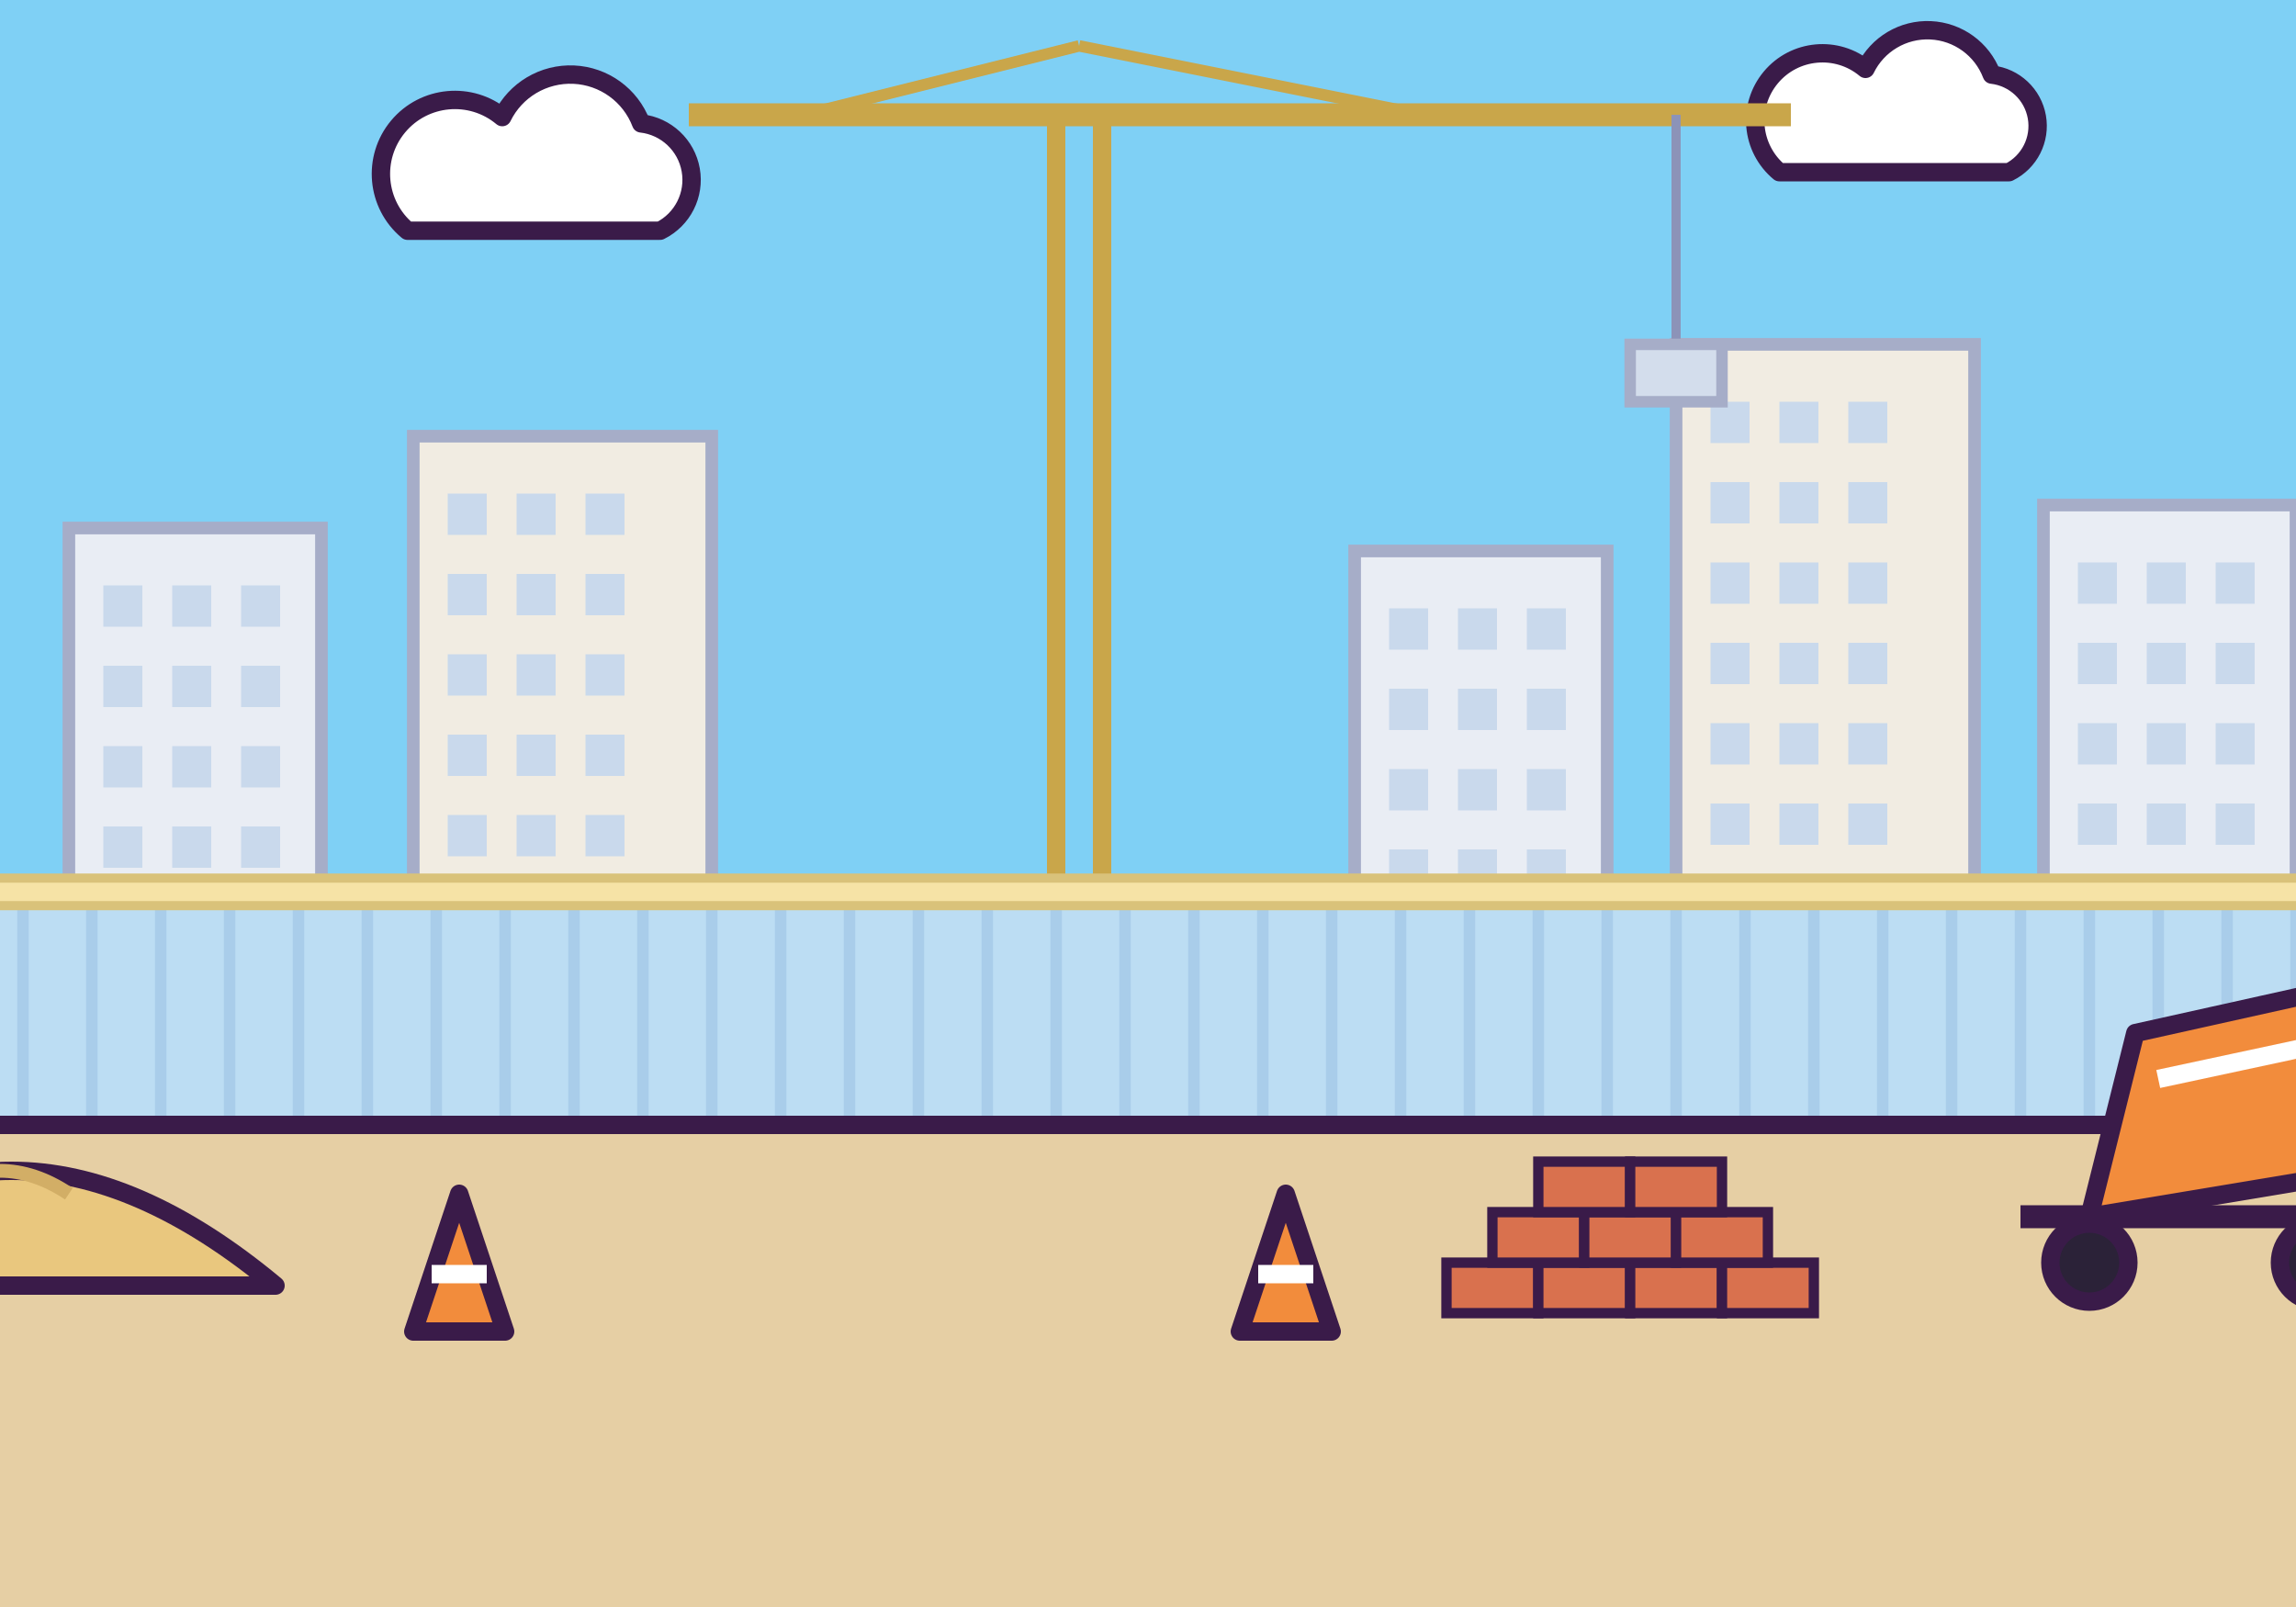
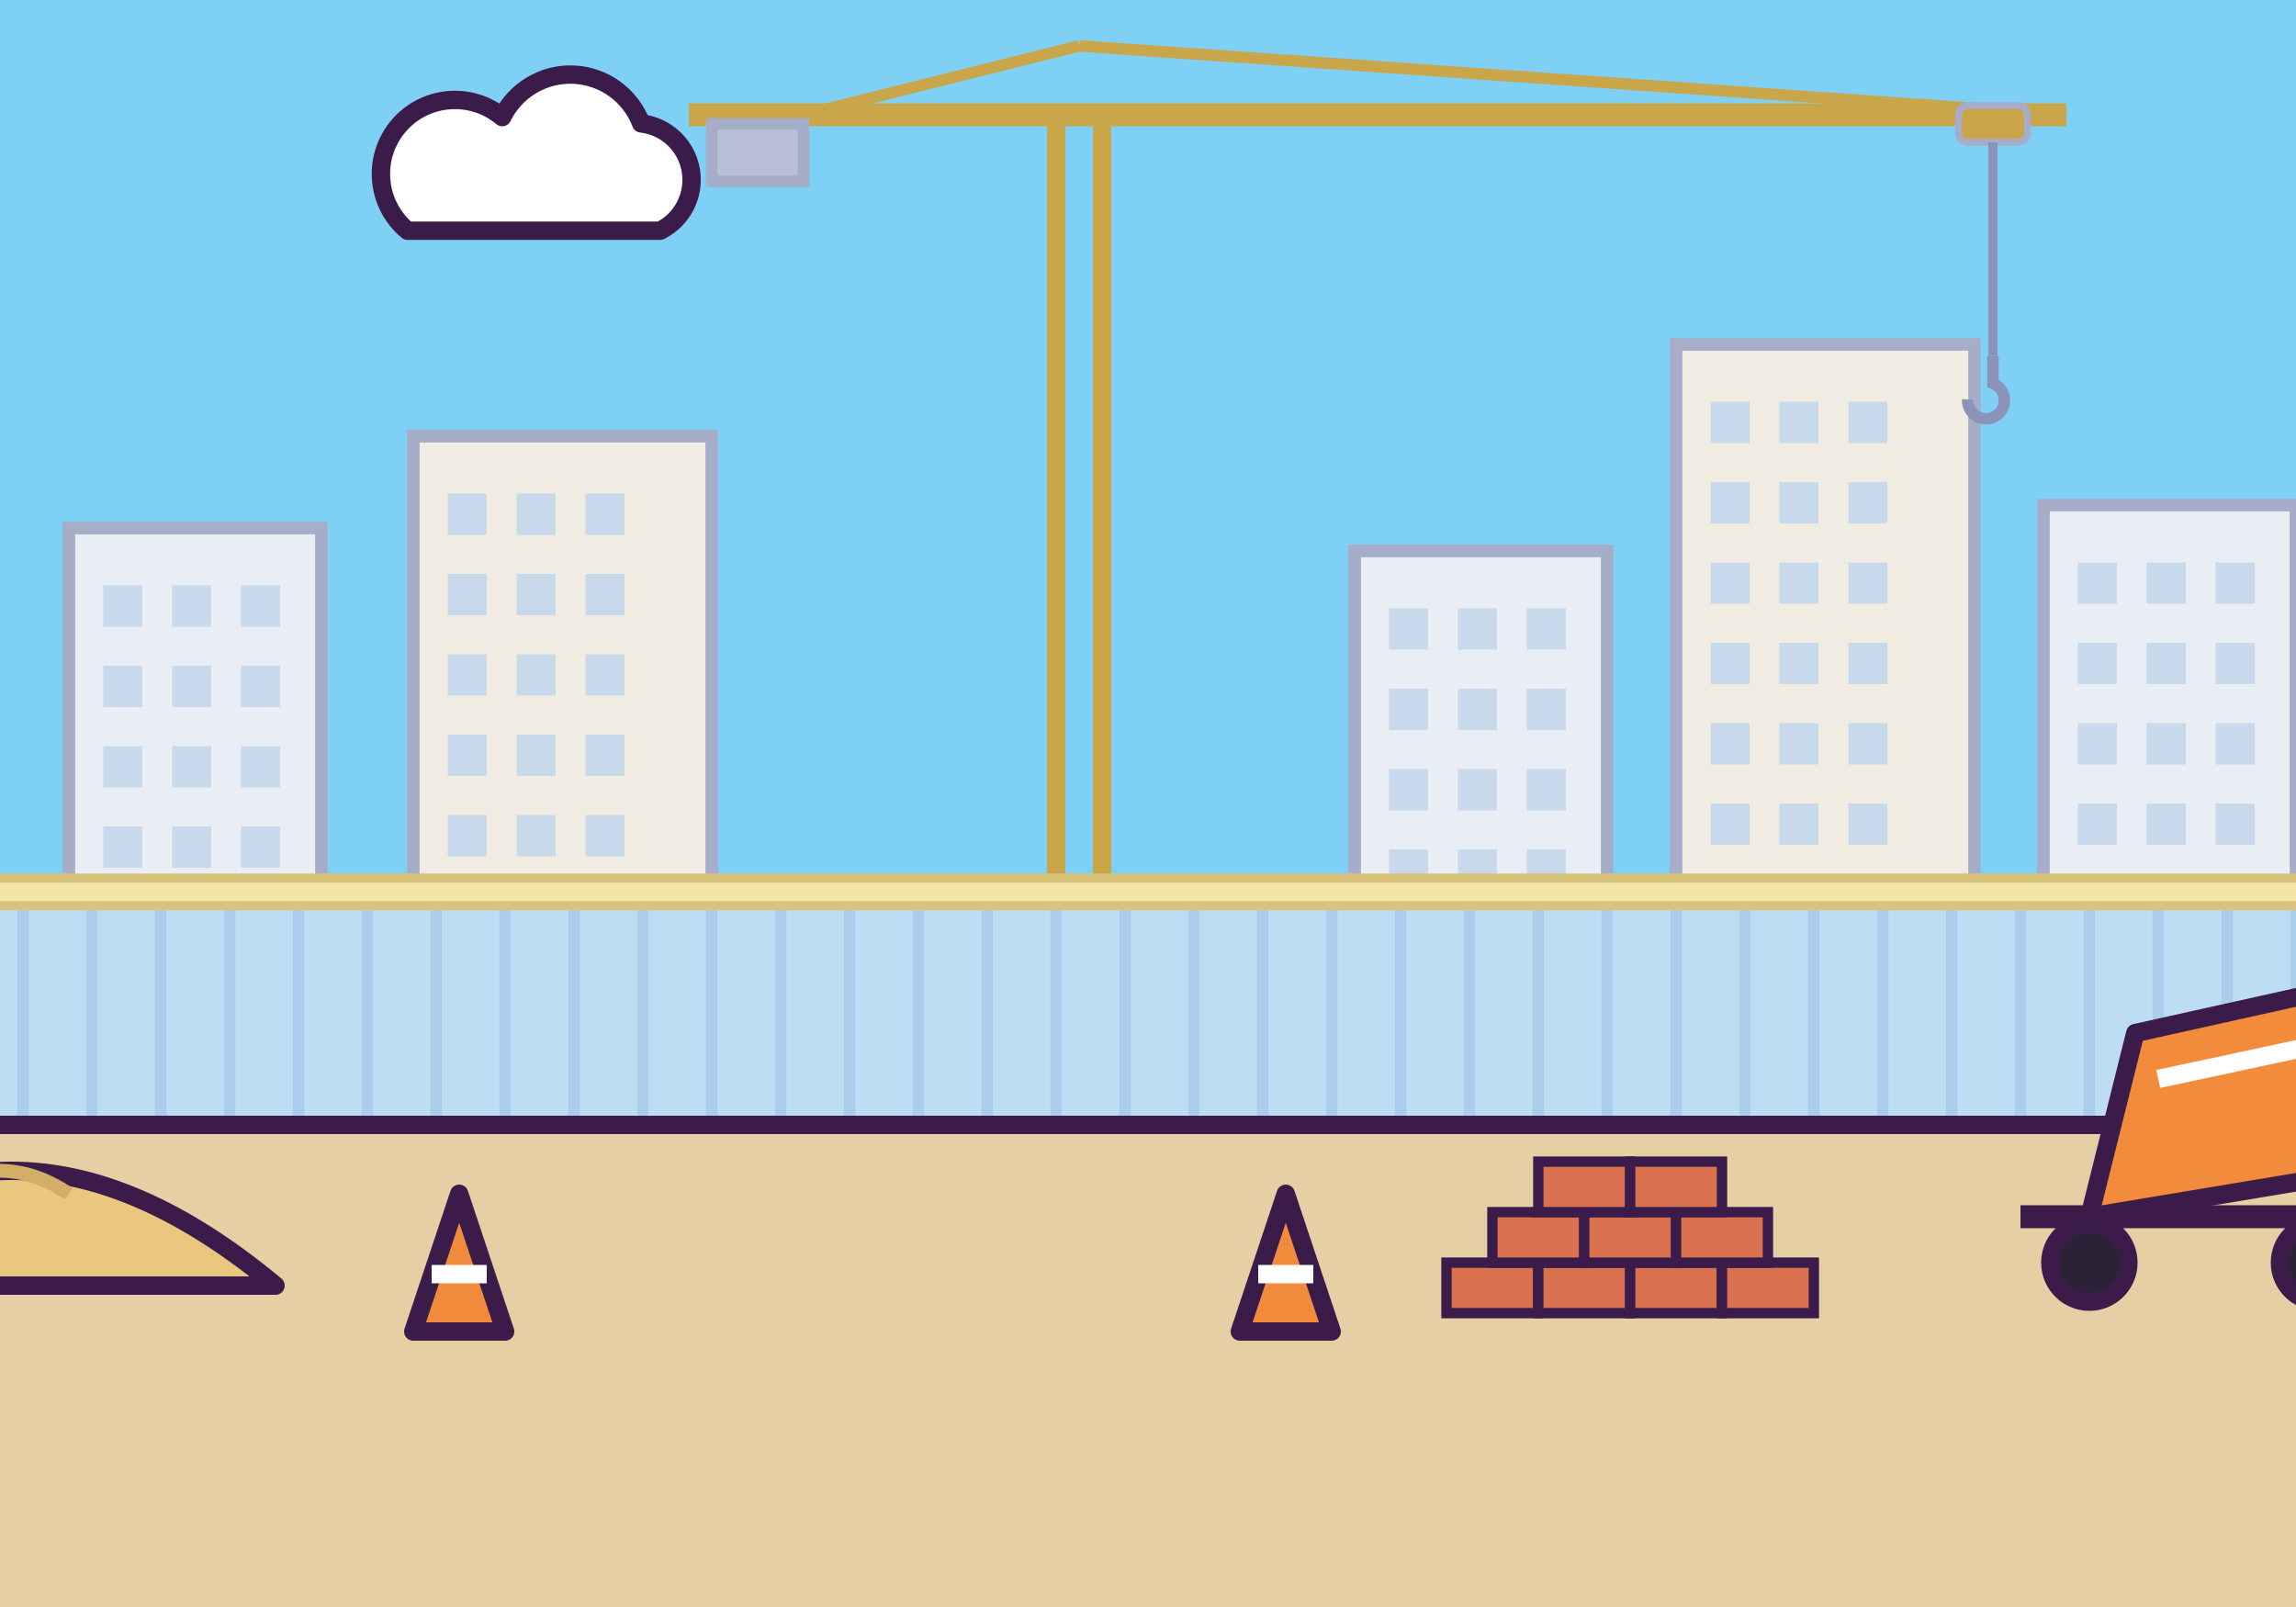
<svg xmlns="http://www.w3.org/2000/svg" viewBox="0 0 200 140" preserveAspectRatio="xMidYMax meet" overflow="visible">
  <rect x="-400" y="-300" width="1000" height="600" fill="#7FD0F5" />
  <g class="tp tp-cloud">
    <path transform="translate(30 8) scale(0.55)" d="M10 22 h40 a9 9 0 0 0 -3 -17 a12 12 0 0 0 -22 -1 a8 8 0 0 0 -15 18z" fill="#fff" stroke="#3A1B49" stroke-width="2.91" stroke-linejoin="round" />
-   </g>
-   <g class="tp tp-cloud">
-     <path transform="translate(150 4) scale(0.5)" d="M10 22 h40 a9 9 0 0 0 -3 -17 a12 12 0 0 0 -22 -1 a8 8 0 0 0 -15 18z" fill="#fff" stroke="#3A1B49" stroke-width="3.20" stroke-linejoin="round" />
  </g>
  <g class="bg-far">
    <rect x="-210" y="32" width="24" height="58" fill="#F1ECE2" stroke="#A6ADC8" stroke-width="1.1" />
    <rect x="-207" y="37" width="3.4" height="3.6" fill="#C9D9EC" />
    <rect x="-201" y="37" width="3.4" height="3.6" fill="#C9D9EC" />
    <rect x="-195" y="37" width="3.4" height="3.6" fill="#C9D9EC" />
    <rect x="-207" y="44" width="3.4" height="3.6" fill="#C9D9EC" />
    <rect x="-201" y="44" width="3.4" height="3.6" fill="#C9D9EC" />
    <rect x="-195" y="44" width="3.4" height="3.6" fill="#C9D9EC" />
    <rect x="-207" y="51" width="3.4" height="3.6" fill="#C9D9EC" />
    <rect x="-201" y="51" width="3.4" height="3.6" fill="#C9D9EC" />
    <rect x="-195" y="51" width="3.4" height="3.6" fill="#C9D9EC" />
    <rect x="-207" y="58" width="3.4" height="3.6" fill="#C9D9EC" />
    <rect x="-201" y="58" width="3.4" height="3.6" fill="#C9D9EC" />
    <rect x="-195" y="58" width="3.4" height="3.6" fill="#C9D9EC" />
    <rect x="-207" y="65" width="3.4" height="3.6" fill="#C9D9EC" />
    <rect x="-201" y="65" width="3.4" height="3.6" fill="#C9D9EC" />
    <rect x="-195" y="65" width="3.4" height="3.6" fill="#C9D9EC" />
    <rect x="-207" y="72" width="3.4" height="3.6" fill="#C9D9EC" />
    <rect x="-201" y="72" width="3.4" height="3.6" fill="#C9D9EC" />
    <rect x="-195" y="72" width="3.4" height="3.6" fill="#C9D9EC" />
    <rect x="-207" y="79" width="3.4" height="3.6" fill="#C9D9EC" />
    <rect x="-201" y="79" width="3.4" height="3.6" fill="#C9D9EC" />
    <rect x="-195" y="79" width="3.4" height="3.6" fill="#C9D9EC" />
    <rect x="-180" y="50" width="20" height="40" fill="#E9EDF4" stroke="#A6ADC8" stroke-width="1.1" />
    <rect x="-177" y="55" width="3.4" height="3.6" fill="#C9D9EC" />
    <rect x="-171" y="55" width="3.4" height="3.6" fill="#C9D9EC" />
    <rect x="-177" y="62" width="3.4" height="3.6" fill="#C9D9EC" />
    <rect x="-171" y="62" width="3.4" height="3.6" fill="#C9D9EC" />
    <rect x="-177" y="69" width="3.4" height="3.6" fill="#C9D9EC" />
    <rect x="-171" y="69" width="3.4" height="3.6" fill="#C9D9EC" />
    <rect x="-177" y="76" width="3.4" height="3.6" fill="#C9D9EC" />
    <rect x="-171" y="76" width="3.4" height="3.6" fill="#C9D9EC" />
    <rect x="-173" y="83" width="6" height="7" fill="#D8CFC2" stroke="#A6ADC8" stroke-width=".8" />
    <rect x="-150" y="24" width="26" height="66" fill="#F1ECE2" stroke="#A6ADC8" stroke-width="1.1" />
    <rect x="-147" y="29" width="3.4" height="3.6" fill="#C9D9EC" />
    <rect x="-141" y="29" width="3.4" height="3.6" fill="#C9D9EC" />
    <rect x="-135" y="29" width="3.4" height="3.6" fill="#C9D9EC" />
    <rect x="-147" y="36" width="3.4" height="3.6" fill="#C9D9EC" />
    <rect x="-141" y="36" width="3.4" height="3.6" fill="#C9D9EC" />
    <rect x="-135" y="36" width="3.4" height="3.6" fill="#C9D9EC" />
    <rect x="-147" y="43" width="3.4" height="3.6" fill="#C9D9EC" />
    <rect x="-141" y="43" width="3.4" height="3.6" fill="#C9D9EC" />
    <rect x="-135" y="43" width="3.4" height="3.6" fill="#C9D9EC" />
    <rect x="-147" y="50" width="3.4" height="3.6" fill="#C9D9EC" />
    <rect x="-141" y="50" width="3.4" height="3.6" fill="#C9D9EC" />
    <rect x="-135" y="50" width="3.4" height="3.6" fill="#C9D9EC" />
    <rect x="-147" y="57" width="3.4" height="3.6" fill="#C9D9EC" />
    <rect x="-141" y="57" width="3.4" height="3.6" fill="#C9D9EC" />
    <rect x="-135" y="57" width="3.4" height="3.6" fill="#C9D9EC" />
    <rect x="-147" y="64" width="3.4" height="3.6" fill="#C9D9EC" />
    <rect x="-141" y="64" width="3.4" height="3.6" fill="#C9D9EC" />
    <rect x="-135" y="64" width="3.4" height="3.6" fill="#C9D9EC" />
    <rect x="-147" y="71" width="3.4" height="3.6" fill="#C9D9EC" />
    <rect x="-141" y="71" width="3.4" height="3.6" fill="#C9D9EC" />
    <rect x="-135" y="71" width="3.4" height="3.6" fill="#C9D9EC" />
    <rect x="-147" y="78" width="3.4" height="3.6" fill="#C9D9EC" />
    <rect x="-141" y="78" width="3.4" height="3.6" fill="#C9D9EC" />
    <rect x="-135" y="78" width="3.4" height="3.6" fill="#C9D9EC" />
    <rect x="-118" y="44" width="22" height="46" fill="#E9EDF4" stroke="#A6ADC8" stroke-width="1.1" />
    <rect x="-115" y="49" width="3.4" height="3.6" fill="#C9D9EC" />
    <rect x="-109" y="49" width="3.4" height="3.6" fill="#C9D9EC" />
    <rect x="-103" y="49" width="3.4" height="3.6" fill="#C9D9EC" />
    <rect x="-115" y="56" width="3.4" height="3.6" fill="#C9D9EC" />
    <rect x="-109" y="56" width="3.4" height="3.6" fill="#C9D9EC" />
    <rect x="-103" y="56" width="3.4" height="3.6" fill="#C9D9EC" />
    <rect x="-115" y="63" width="3.4" height="3.6" fill="#C9D9EC" />
    <rect x="-109" y="63" width="3.4" height="3.6" fill="#C9D9EC" />
    <rect x="-103" y="63" width="3.4" height="3.6" fill="#C9D9EC" />
    <rect x="-115" y="70" width="3.4" height="3.6" fill="#C9D9EC" />
    <rect x="-109" y="70" width="3.4" height="3.6" fill="#C9D9EC" />
    <rect x="-103" y="70" width="3.4" height="3.6" fill="#C9D9EC" />
    <rect x="-115" y="77" width="3.4" height="3.6" fill="#C9D9EC" />
    <rect x="-109" y="77" width="3.4" height="3.6" fill="#C9D9EC" />
    <rect x="-103" y="77" width="3.4" height="3.6" fill="#C9D9EC" />
    <rect x="-86" y="36" width="26" height="54" fill="#F1ECE2" stroke="#A6ADC8" stroke-width="1.1" />
    <rect x="-83" y="41" width="3.4" height="3.6" fill="#C9D9EC" />
    <rect x="-77" y="41" width="3.4" height="3.6" fill="#C9D9EC" />
    <rect x="-71" y="41" width="3.4" height="3.6" fill="#C9D9EC" />
    <rect x="-83" y="48" width="3.4" height="3.6" fill="#C9D9EC" />
    <rect x="-77" y="48" width="3.4" height="3.6" fill="#C9D9EC" />
    <rect x="-71" y="48" width="3.4" height="3.6" fill="#C9D9EC" />
    <rect x="-83" y="55" width="3.4" height="3.6" fill="#C9D9EC" />
    <rect x="-77" y="55" width="3.4" height="3.6" fill="#C9D9EC" />
    <rect x="-71" y="55" width="3.4" height="3.6" fill="#C9D9EC" />
    <rect x="-83" y="62" width="3.4" height="3.6" fill="#C9D9EC" />
    <rect x="-77" y="62" width="3.4" height="3.6" fill="#C9D9EC" />
    <rect x="-71" y="62" width="3.4" height="3.6" fill="#C9D9EC" />
    <rect x="-83" y="69" width="3.4" height="3.6" fill="#C9D9EC" />
    <rect x="-77" y="69" width="3.4" height="3.6" fill="#C9D9EC" />
    <rect x="-71" y="69" width="3.4" height="3.6" fill="#C9D9EC" />
    <rect x="-83" y="76" width="3.4" height="3.6" fill="#C9D9EC" />
    <rect x="-77" y="76" width="3.4" height="3.6" fill="#C9D9EC" />
    <rect x="-71" y="76" width="3.4" height="3.6" fill="#C9D9EC" />
    <rect x="-52" y="52" width="20" height="38" fill="#E9EDF4" stroke="#A6ADC8" stroke-width="1.1" />
    <rect x="-49" y="57" width="3.4" height="3.6" fill="#C9D9EC" />
    <rect x="-43" y="57" width="3.4" height="3.6" fill="#C9D9EC" />
    <rect x="-49" y="64" width="3.4" height="3.6" fill="#C9D9EC" />
    <rect x="-43" y="64" width="3.4" height="3.6" fill="#C9D9EC" />
    <rect x="-49" y="71" width="3.4" height="3.6" fill="#C9D9EC" />
    <rect x="-43" y="71" width="3.4" height="3.6" fill="#C9D9EC" />
    <rect x="-49" y="78" width="3.4" height="3.6" fill="#C9D9EC" />
    <rect x="-43" y="78" width="3.4" height="3.6" fill="#C9D9EC" />
    <rect x="-45" y="83" width="6" height="7" fill="#D8CFC2" stroke="#A6ADC8" stroke-width=".8" />
    <rect x="-26" y="28" width="24" height="62" fill="#F1ECE2" stroke="#A6ADC8" stroke-width="1.1" />
    <rect x="-23" y="33" width="3.4" height="3.6" fill="#C9D9EC" />
    <rect x="-17" y="33" width="3.4" height="3.6" fill="#C9D9EC" />
    <rect x="-11" y="33" width="3.4" height="3.6" fill="#C9D9EC" />
    <rect x="-23" y="40" width="3.4" height="3.6" fill="#C9D9EC" />
    <rect x="-17" y="40" width="3.4" height="3.6" fill="#C9D9EC" />
    <rect x="-11" y="40" width="3.4" height="3.6" fill="#C9D9EC" />
    <rect x="-23" y="47" width="3.4" height="3.6" fill="#C9D9EC" />
    <rect x="-17" y="47" width="3.4" height="3.6" fill="#C9D9EC" />
    <rect x="-11" y="47" width="3.4" height="3.6" fill="#C9D9EC" />
    <rect x="-23" y="54" width="3.4" height="3.6" fill="#C9D9EC" />
    <rect x="-17" y="54" width="3.4" height="3.6" fill="#C9D9EC" />
    <rect x="-11" y="54" width="3.4" height="3.6" fill="#C9D9EC" />
    <rect x="-23" y="61" width="3.4" height="3.6" fill="#C9D9EC" />
    <rect x="-17" y="61" width="3.4" height="3.6" fill="#C9D9EC" />
    <rect x="-11" y="61" width="3.4" height="3.6" fill="#C9D9EC" />
    <rect x="-23" y="68" width="3.4" height="3.6" fill="#C9D9EC" />
    <rect x="-17" y="68" width="3.4" height="3.6" fill="#C9D9EC" />
    <rect x="-11" y="68" width="3.4" height="3.6" fill="#C9D9EC" />
    <rect x="-23" y="75" width="3.4" height="3.6" fill="#C9D9EC" />
    <rect x="-17" y="75" width="3.4" height="3.6" fill="#C9D9EC" />
    <rect x="-11" y="75" width="3.4" height="3.6" fill="#C9D9EC" />
    <rect x="6" y="46" width="22" height="44" fill="#E9EDF4" stroke="#A6ADC8" stroke-width="1.1" />
    <rect x="9" y="51" width="3.4" height="3.6" fill="#C9D9EC" />
    <rect x="15" y="51" width="3.4" height="3.6" fill="#C9D9EC" />
    <rect x="21" y="51" width="3.4" height="3.6" fill="#C9D9EC" />
    <rect x="9" y="58" width="3.4" height="3.6" fill="#C9D9EC" />
    <rect x="15" y="58" width="3.4" height="3.6" fill="#C9D9EC" />
    <rect x="21" y="58" width="3.4" height="3.6" fill="#C9D9EC" />
    <rect x="9" y="65" width="3.4" height="3.6" fill="#C9D9EC" />
    <rect x="15" y="65" width="3.4" height="3.6" fill="#C9D9EC" />
    <rect x="21" y="65" width="3.4" height="3.6" fill="#C9D9EC" />
    <rect x="9" y="72" width="3.4" height="3.6" fill="#C9D9EC" />
    <rect x="15" y="72" width="3.4" height="3.6" fill="#C9D9EC" />
    <rect x="21" y="72" width="3.4" height="3.6" fill="#C9D9EC" />
    <rect x="9" y="79" width="3.4" height="3.6" fill="#C9D9EC" />
    <rect x="15" y="79" width="3.4" height="3.6" fill="#C9D9EC" />
    <rect x="21" y="79" width="3.4" height="3.6" fill="#C9D9EC" />
    <rect x="14" y="83" width="6" height="7" fill="#D8CFC2" stroke="#A6ADC8" stroke-width=".8" />
    <rect x="36" y="38" width="26" height="52" fill="#F1ECE2" stroke="#A6ADC8" stroke-width="1.1" />
    <rect x="39" y="43" width="3.4" height="3.6" fill="#C9D9EC" />
    <rect x="45" y="43" width="3.4" height="3.6" fill="#C9D9EC" />
    <rect x="51" y="43" width="3.4" height="3.6" fill="#C9D9EC" />
    <rect x="39" y="50" width="3.4" height="3.6" fill="#C9D9EC" />
    <rect x="45" y="50" width="3.4" height="3.6" fill="#C9D9EC" />
    <rect x="51" y="50" width="3.4" height="3.6" fill="#C9D9EC" />
    <rect x="39" y="57" width="3.4" height="3.6" fill="#C9D9EC" />
    <rect x="45" y="57" width="3.4" height="3.6" fill="#C9D9EC" />
    <rect x="51" y="57" width="3.4" height="3.6" fill="#C9D9EC" />
    <rect x="39" y="64" width="3.4" height="3.6" fill="#C9D9EC" />
    <rect x="45" y="64" width="3.4" height="3.6" fill="#C9D9EC" />
    <rect x="51" y="64" width="3.4" height="3.6" fill="#C9D9EC" />
    <rect x="39" y="71" width="3.4" height="3.6" fill="#C9D9EC" />
    <rect x="45" y="71" width="3.4" height="3.6" fill="#C9D9EC" />
    <rect x="51" y="71" width="3.4" height="3.6" fill="#C9D9EC" />
    <rect x="39" y="78" width="3.4" height="3.6" fill="#C9D9EC" />
    <rect x="45" y="78" width="3.4" height="3.6" fill="#C9D9EC" />
    <rect x="51" y="78" width="3.4" height="3.6" fill="#C9D9EC" />
    <rect x="118" y="48" width="22" height="42" fill="#E9EDF4" stroke="#A6ADC8" stroke-width="1.1" />
    <rect x="121" y="53" width="3.4" height="3.6" fill="#C9D9EC" />
    <rect x="127" y="53" width="3.4" height="3.6" fill="#C9D9EC" />
    <rect x="133" y="53" width="3.4" height="3.6" fill="#C9D9EC" />
    <rect x="121" y="60" width="3.4" height="3.6" fill="#C9D9EC" />
    <rect x="127" y="60" width="3.4" height="3.6" fill="#C9D9EC" />
    <rect x="133" y="60" width="3.4" height="3.6" fill="#C9D9EC" />
    <rect x="121" y="67" width="3.4" height="3.6" fill="#C9D9EC" />
    <rect x="127" y="67" width="3.4" height="3.6" fill="#C9D9EC" />
    <rect x="133" y="67" width="3.4" height="3.6" fill="#C9D9EC" />
    <rect x="121" y="74" width="3.4" height="3.6" fill="#C9D9EC" />
    <rect x="127" y="74" width="3.4" height="3.6" fill="#C9D9EC" />
    <rect x="133" y="74" width="3.4" height="3.6" fill="#C9D9EC" />
    <rect x="121" y="81" width="3.4" height="3.6" fill="#C9D9EC" />
    <rect x="127" y="81" width="3.4" height="3.6" fill="#C9D9EC" />
    <rect x="133" y="81" width="3.4" height="3.6" fill="#C9D9EC" />
    <rect x="126" y="83" width="6" height="7" fill="#D8CFC2" stroke="#A6ADC8" stroke-width=".8" />
    <rect x="146" y="30" width="26" height="60" fill="#F1ECE2" stroke="#A6ADC8" stroke-width="1.1" />
    <rect x="149" y="35" width="3.4" height="3.6" fill="#C9D9EC" />
    <rect x="155" y="35" width="3.4" height="3.6" fill="#C9D9EC" />
    <rect x="161" y="35" width="3.4" height="3.6" fill="#C9D9EC" />
    <rect x="149" y="42" width="3.4" height="3.6" fill="#C9D9EC" />
    <rect x="155" y="42" width="3.4" height="3.6" fill="#C9D9EC" />
    <rect x="161" y="42" width="3.4" height="3.6" fill="#C9D9EC" />
    <rect x="149" y="49" width="3.4" height="3.6" fill="#C9D9EC" />
    <rect x="155" y="49" width="3.4" height="3.6" fill="#C9D9EC" />
    <rect x="161" y="49" width="3.4" height="3.6" fill="#C9D9EC" />
    <rect x="149" y="56" width="3.4" height="3.6" fill="#C9D9EC" />
    <rect x="155" y="56" width="3.4" height="3.6" fill="#C9D9EC" />
    <rect x="161" y="56" width="3.4" height="3.6" fill="#C9D9EC" />
    <rect x="149" y="63" width="3.4" height="3.6" fill="#C9D9EC" />
    <rect x="155" y="63" width="3.4" height="3.6" fill="#C9D9EC" />
    <rect x="161" y="63" width="3.4" height="3.6" fill="#C9D9EC" />
    <rect x="149" y="70" width="3.4" height="3.6" fill="#C9D9EC" />
    <rect x="155" y="70" width="3.4" height="3.6" fill="#C9D9EC" />
    <rect x="161" y="70" width="3.4" height="3.6" fill="#C9D9EC" />
    <rect x="149" y="77" width="3.4" height="3.6" fill="#C9D9EC" />
    <rect x="155" y="77" width="3.4" height="3.6" fill="#C9D9EC" />
    <rect x="161" y="77" width="3.4" height="3.6" fill="#C9D9EC" />
    <rect x="178" y="44" width="22" height="46" fill="#E9EDF4" stroke="#A6ADC8" stroke-width="1.1" />
    <rect x="181" y="49" width="3.4" height="3.6" fill="#C9D9EC" />
    <rect x="187" y="49" width="3.4" height="3.6" fill="#C9D9EC" />
    <rect x="193" y="49" width="3.4" height="3.6" fill="#C9D9EC" />
    <rect x="181" y="56" width="3.4" height="3.6" fill="#C9D9EC" />
    <rect x="187" y="56" width="3.4" height="3.6" fill="#C9D9EC" />
    <rect x="193" y="56" width="3.4" height="3.6" fill="#C9D9EC" />
    <rect x="181" y="63" width="3.4" height="3.6" fill="#C9D9EC" />
    <rect x="187" y="63" width="3.4" height="3.6" fill="#C9D9EC" />
    <rect x="193" y="63" width="3.4" height="3.6" fill="#C9D9EC" />
    <rect x="181" y="70" width="3.4" height="3.6" fill="#C9D9EC" />
    <rect x="187" y="70" width="3.4" height="3.6" fill="#C9D9EC" />
    <rect x="193" y="70" width="3.4" height="3.6" fill="#C9D9EC" />
    <rect x="181" y="77" width="3.4" height="3.6" fill="#C9D9EC" />
    <rect x="187" y="77" width="3.4" height="3.6" fill="#C9D9EC" />
    <rect x="193" y="77" width="3.4" height="3.6" fill="#C9D9EC" />
    <rect x="206" y="34" width="26" height="56" fill="#F1ECE2" stroke="#A6ADC8" stroke-width="1.1" />
    <rect x="209" y="39" width="3.4" height="3.6" fill="#C9D9EC" />
    <rect x="215" y="39" width="3.4" height="3.6" fill="#C9D9EC" />
    <rect x="221" y="39" width="3.4" height="3.6" fill="#C9D9EC" />
    <rect x="209" y="46" width="3.4" height="3.6" fill="#C9D9EC" />
    <rect x="215" y="46" width="3.4" height="3.6" fill="#C9D9EC" />
    <rect x="221" y="46" width="3.4" height="3.6" fill="#C9D9EC" />
    <rect x="209" y="53" width="3.4" height="3.6" fill="#C9D9EC" />
    <rect x="215" y="53" width="3.4" height="3.6" fill="#C9D9EC" />
    <rect x="221" y="53" width="3.4" height="3.6" fill="#C9D9EC" />
    <rect x="209" y="60" width="3.4" height="3.6" fill="#C9D9EC" />
    <rect x="215" y="60" width="3.4" height="3.6" fill="#C9D9EC" />
    <rect x="221" y="60" width="3.4" height="3.6" fill="#C9D9EC" />
    <rect x="209" y="67" width="3.4" height="3.6" fill="#C9D9EC" />
    <rect x="215" y="67" width="3.4" height="3.6" fill="#C9D9EC" />
    <rect x="221" y="67" width="3.4" height="3.6" fill="#C9D9EC" />
    <rect x="209" y="74" width="3.4" height="3.6" fill="#C9D9EC" />
    <rect x="215" y="74" width="3.4" height="3.6" fill="#C9D9EC" />
    <rect x="221" y="74" width="3.4" height="3.6" fill="#C9D9EC" />
    <rect x="209" y="81" width="3.4" height="3.6" fill="#C9D9EC" />
    <rect x="215" y="81" width="3.4" height="3.6" fill="#C9D9EC" />
    <rect x="221" y="81" width="3.4" height="3.6" fill="#C9D9EC" />
    <rect x="238" y="50" width="22" height="40" fill="#E9EDF4" stroke="#A6ADC8" stroke-width="1.1" />
    <rect x="241" y="55" width="3.4" height="3.6" fill="#C9D9EC" />
    <rect x="247" y="55" width="3.4" height="3.6" fill="#C9D9EC" />
    <rect x="253" y="55" width="3.4" height="3.6" fill="#C9D9EC" />
    <rect x="241" y="62" width="3.4" height="3.6" fill="#C9D9EC" />
    <rect x="247" y="62" width="3.4" height="3.6" fill="#C9D9EC" />
    <rect x="253" y="62" width="3.4" height="3.6" fill="#C9D9EC" />
    <rect x="241" y="69" width="3.4" height="3.6" fill="#C9D9EC" />
    <rect x="247" y="69" width="3.4" height="3.6" fill="#C9D9EC" />
    <rect x="253" y="69" width="3.4" height="3.6" fill="#C9D9EC" />
    <rect x="241" y="76" width="3.4" height="3.6" fill="#C9D9EC" />
    <rect x="247" y="76" width="3.4" height="3.6" fill="#C9D9EC" />
    <rect x="253" y="76" width="3.4" height="3.6" fill="#C9D9EC" />
    <rect x="246" y="83" width="6" height="7" fill="#D8CFC2" stroke="#A6ADC8" stroke-width=".8" />
    <rect x="266" y="28" width="26" height="62" fill="#F1ECE2" stroke="#A6ADC8" stroke-width="1.1" />
    <rect x="269" y="33" width="3.4" height="3.6" fill="#C9D9EC" />
    <rect x="275" y="33" width="3.4" height="3.6" fill="#C9D9EC" />
    <rect x="281" y="33" width="3.4" height="3.6" fill="#C9D9EC" />
    <rect x="269" y="40" width="3.4" height="3.6" fill="#C9D9EC" />
    <rect x="275" y="40" width="3.4" height="3.6" fill="#C9D9EC" />
    <rect x="281" y="40" width="3.4" height="3.6" fill="#C9D9EC" />
    <rect x="269" y="47" width="3.4" height="3.6" fill="#C9D9EC" />
    <rect x="275" y="47" width="3.4" height="3.6" fill="#C9D9EC" />
    <rect x="281" y="47" width="3.4" height="3.6" fill="#C9D9EC" />
    <rect x="269" y="54" width="3.4" height="3.6" fill="#C9D9EC" />
    <rect x="275" y="54" width="3.4" height="3.6" fill="#C9D9EC" />
    <rect x="281" y="54" width="3.4" height="3.6" fill="#C9D9EC" />
    <rect x="269" y="61" width="3.4" height="3.6" fill="#C9D9EC" />
    <rect x="275" y="61" width="3.4" height="3.6" fill="#C9D9EC" />
    <rect x="281" y="61" width="3.4" height="3.6" fill="#C9D9EC" />
    <rect x="269" y="68" width="3.4" height="3.6" fill="#C9D9EC" />
    <rect x="275" y="68" width="3.4" height="3.6" fill="#C9D9EC" />
    <rect x="281" y="68" width="3.4" height="3.6" fill="#C9D9EC" />
    <rect x="269" y="75" width="3.4" height="3.6" fill="#C9D9EC" />
    <rect x="275" y="75" width="3.4" height="3.6" fill="#C9D9EC" />
    <rect x="281" y="75" width="3.4" height="3.6" fill="#C9D9EC" />
    <path d="M96 90 V10 M92 90 V10" stroke="#C9A64A" stroke-width="1.6" />
-     <path d="M92 10 H156 M60 10 H92" stroke="#C9A64A" stroke-width="2" />
-     <path d="M94 4 L124 10 M94 4 L70 10" stroke="#C9A64A" stroke-width="1" />
-     <path d="M146 10 V30" stroke="#8C93B8" stroke-width=".8" />
-     <rect x="142" y="30" width="8" height="5" fill="#D3DDEC" stroke="#A6ADC8" />
+     <path d="M92 10 H180 M60 10 H92" stroke="#C9A64A" stroke-width="2" />
+     <path d="M94 4 L180 10 M94 4 L70 10" stroke="#C9A64A" stroke-width="1" />
+     <rect x="62" y="10.8" width="8" height="5" fill="#B9BFD6" stroke="#A6ADC8" />
+     <rect x="170.6" y="9.2" width="6" height="3.2" rx=".8" fill="#C9A64A" stroke="#A6ADC8" stroke-width=".6" />
+     <path d="M173.6 12.4 V31" stroke="#8C93B8" stroke-width=".8" />
+     <path d="M173.6 31 v2.4 a1.6 1.6 0 1 1 -2.2 1.4" fill="none" stroke="#8C93B8" stroke-width="1" />
  </g>
  <rect x="-400" y="78" width="1000" height="20" fill="#BCDDF3" stroke="#8FB6D6" stroke-width="1.2" />
  <path d="M-400 78 V98" stroke="#A9CDEA" stroke-width="1" />
  <path d="M-394 78 V98" stroke="#A9CDEA" stroke-width="1" />
  <path d="M-388 78 V98" stroke="#A9CDEA" stroke-width="1" />
  <path d="M-382 78 V98" stroke="#A9CDEA" stroke-width="1" />
  <path d="M-376 78 V98" stroke="#A9CDEA" stroke-width="1" />
  <path d="M-370 78 V98" stroke="#A9CDEA" stroke-width="1" />
  <path d="M-364 78 V98" stroke="#A9CDEA" stroke-width="1" />
  <path d="M-358 78 V98" stroke="#A9CDEA" stroke-width="1" />
  <path d="M-352 78 V98" stroke="#A9CDEA" stroke-width="1" />
  <path d="M-346 78 V98" stroke="#A9CDEA" stroke-width="1" />
  <path d="M-340 78 V98" stroke="#A9CDEA" stroke-width="1" />
  <path d="M-334 78 V98" stroke="#A9CDEA" stroke-width="1" />
  <path d="M-328 78 V98" stroke="#A9CDEA" stroke-width="1" />
  <path d="M-322 78 V98" stroke="#A9CDEA" stroke-width="1" />
  <path d="M-316 78 V98" stroke="#A9CDEA" stroke-width="1" />
  <path d="M-310 78 V98" stroke="#A9CDEA" stroke-width="1" />
  <path d="M-304 78 V98" stroke="#A9CDEA" stroke-width="1" />
  <path d="M-298 78 V98" stroke="#A9CDEA" stroke-width="1" />
  <path d="M-292 78 V98" stroke="#A9CDEA" stroke-width="1" />
  <path d="M-286 78 V98" stroke="#A9CDEA" stroke-width="1" />
  <path d="M-280 78 V98" stroke="#A9CDEA" stroke-width="1" />
  <path d="M-274 78 V98" stroke="#A9CDEA" stroke-width="1" />
  <path d="M-268 78 V98" stroke="#A9CDEA" stroke-width="1" />
  <path d="M-262 78 V98" stroke="#A9CDEA" stroke-width="1" />
  <path d="M-256 78 V98" stroke="#A9CDEA" stroke-width="1" />
  <path d="M-250 78 V98" stroke="#A9CDEA" stroke-width="1" />
  <path d="M-244 78 V98" stroke="#A9CDEA" stroke-width="1" />
  <path d="M-238 78 V98" stroke="#A9CDEA" stroke-width="1" />
  <path d="M-232 78 V98" stroke="#A9CDEA" stroke-width="1" />
  <path d="M-226 78 V98" stroke="#A9CDEA" stroke-width="1" />
  <path d="M-220 78 V98" stroke="#A9CDEA" stroke-width="1" />
  <path d="M-214 78 V98" stroke="#A9CDEA" stroke-width="1" />
  <path d="M-208 78 V98" stroke="#A9CDEA" stroke-width="1" />
  <path d="M-202 78 V98" stroke="#A9CDEA" stroke-width="1" />
  <path d="M-196 78 V98" stroke="#A9CDEA" stroke-width="1" />
  <path d="M-190 78 V98" stroke="#A9CDEA" stroke-width="1" />
  <path d="M-184 78 V98" stroke="#A9CDEA" stroke-width="1" />
  <path d="M-178 78 V98" stroke="#A9CDEA" stroke-width="1" />
  <path d="M-172 78 V98" stroke="#A9CDEA" stroke-width="1" />
  <path d="M-166 78 V98" stroke="#A9CDEA" stroke-width="1" />
  <path d="M-160 78 V98" stroke="#A9CDEA" stroke-width="1" />
  <path d="M-154 78 V98" stroke="#A9CDEA" stroke-width="1" />
  <path d="M-148 78 V98" stroke="#A9CDEA" stroke-width="1" />
  <path d="M-142 78 V98" stroke="#A9CDEA" stroke-width="1" />
  <path d="M-136 78 V98" stroke="#A9CDEA" stroke-width="1" />
  <path d="M-130 78 V98" stroke="#A9CDEA" stroke-width="1" />
  <path d="M-124 78 V98" stroke="#A9CDEA" stroke-width="1" />
  <path d="M-118 78 V98" stroke="#A9CDEA" stroke-width="1" />
  <path d="M-112 78 V98" stroke="#A9CDEA" stroke-width="1" />
  <path d="M-106 78 V98" stroke="#A9CDEA" stroke-width="1" />
  <path d="M-100 78 V98" stroke="#A9CDEA" stroke-width="1" />
  <path d="M-94 78 V98" stroke="#A9CDEA" stroke-width="1" />
  <path d="M-88 78 V98" stroke="#A9CDEA" stroke-width="1" />
  <path d="M-82 78 V98" stroke="#A9CDEA" stroke-width="1" />
  <path d="M-76 78 V98" stroke="#A9CDEA" stroke-width="1" />
  <path d="M-70 78 V98" stroke="#A9CDEA" stroke-width="1" />
  <path d="M-64 78 V98" stroke="#A9CDEA" stroke-width="1" />
  <path d="M-58 78 V98" stroke="#A9CDEA" stroke-width="1" />
  <path d="M-52 78 V98" stroke="#A9CDEA" stroke-width="1" />
  <path d="M-46 78 V98" stroke="#A9CDEA" stroke-width="1" />
  <path d="M-40 78 V98" stroke="#A9CDEA" stroke-width="1" />
  <path d="M-34 78 V98" stroke="#A9CDEA" stroke-width="1" />
  <path d="M-28 78 V98" stroke="#A9CDEA" stroke-width="1" />
  <path d="M-22 78 V98" stroke="#A9CDEA" stroke-width="1" />
  <path d="M-16 78 V98" stroke="#A9CDEA" stroke-width="1" />
  <path d="M-10 78 V98" stroke="#A9CDEA" stroke-width="1" />
  <path d="M-4 78 V98" stroke="#A9CDEA" stroke-width="1" />
  <path d="M2 78 V98" stroke="#A9CDEA" stroke-width="1" />
  <path d="M8 78 V98" stroke="#A9CDEA" stroke-width="1" />
  <path d="M14 78 V98" stroke="#A9CDEA" stroke-width="1" />
  <path d="M20 78 V98" stroke="#A9CDEA" stroke-width="1" />
  <path d="M26 78 V98" stroke="#A9CDEA" stroke-width="1" />
  <path d="M32 78 V98" stroke="#A9CDEA" stroke-width="1" />
  <path d="M38 78 V98" stroke="#A9CDEA" stroke-width="1" />
  <path d="M44 78 V98" stroke="#A9CDEA" stroke-width="1" />
  <path d="M50 78 V98" stroke="#A9CDEA" stroke-width="1" />
  <path d="M56 78 V98" stroke="#A9CDEA" stroke-width="1" />
  <path d="M62 78 V98" stroke="#A9CDEA" stroke-width="1" />
  <path d="M68 78 V98" stroke="#A9CDEA" stroke-width="1" />
  <path d="M74 78 V98" stroke="#A9CDEA" stroke-width="1" />
  <path d="M80 78 V98" stroke="#A9CDEA" stroke-width="1" />
  <path d="M86 78 V98" stroke="#A9CDEA" stroke-width="1" />
  <path d="M92 78 V98" stroke="#A9CDEA" stroke-width="1" />
  <path d="M98 78 V98" stroke="#A9CDEA" stroke-width="1" />
  <path d="M104 78 V98" stroke="#A9CDEA" stroke-width="1" />
  <path d="M110 78 V98" stroke="#A9CDEA" stroke-width="1" />
  <path d="M116 78 V98" stroke="#A9CDEA" stroke-width="1" />
  <path d="M122 78 V98" stroke="#A9CDEA" stroke-width="1" />
  <path d="M128 78 V98" stroke="#A9CDEA" stroke-width="1" />
  <path d="M134 78 V98" stroke="#A9CDEA" stroke-width="1" />
  <path d="M140 78 V98" stroke="#A9CDEA" stroke-width="1" />
  <path d="M146 78 V98" stroke="#A9CDEA" stroke-width="1" />
  <path d="M152 78 V98" stroke="#A9CDEA" stroke-width="1" />
  <path d="M158 78 V98" stroke="#A9CDEA" stroke-width="1" />
  <path d="M164 78 V98" stroke="#A9CDEA" stroke-width="1" />
  <path d="M170 78 V98" stroke="#A9CDEA" stroke-width="1" />
  <path d="M176 78 V98" stroke="#A9CDEA" stroke-width="1" />
  <path d="M182 78 V98" stroke="#A9CDEA" stroke-width="1" />
  <path d="M188 78 V98" stroke="#A9CDEA" stroke-width="1" />
  <path d="M194 78 V98" stroke="#A9CDEA" stroke-width="1" />
  <path d="M200 78 V98" stroke="#A9CDEA" stroke-width="1" />
  <path d="M206 78 V98" stroke="#A9CDEA" stroke-width="1" />
  <path d="M212 78 V98" stroke="#A9CDEA" stroke-width="1" />
  <path d="M218 78 V98" stroke="#A9CDEA" stroke-width="1" />
  <path d="M224 78 V98" stroke="#A9CDEA" stroke-width="1" />
  <path d="M230 78 V98" stroke="#A9CDEA" stroke-width="1" />
  <path d="M236 78 V98" stroke="#A9CDEA" stroke-width="1" />
  <path d="M242 78 V98" stroke="#A9CDEA" stroke-width="1" />
  <path d="M248 78 V98" stroke="#A9CDEA" stroke-width="1" />
  <path d="M254 78 V98" stroke="#A9CDEA" stroke-width="1" />
  <path d="M260 78 V98" stroke="#A9CDEA" stroke-width="1" />
  <path d="M266 78 V98" stroke="#A9CDEA" stroke-width="1" />
  <path d="M272 78 V98" stroke="#A9CDEA" stroke-width="1" />
  <path d="M278 78 V98" stroke="#A9CDEA" stroke-width="1" />
  <path d="M284 78 V98" stroke="#A9CDEA" stroke-width="1" />
  <path d="M290 78 V98" stroke="#A9CDEA" stroke-width="1" />
  <path d="M296 78 V98" stroke="#A9CDEA" stroke-width="1" />
  <path d="M302 78 V98" stroke="#A9CDEA" stroke-width="1" />
  <path d="M308 78 V98" stroke="#A9CDEA" stroke-width="1" />
  <path d="M314 78 V98" stroke="#A9CDEA" stroke-width="1" />
  <path d="M320 78 V98" stroke="#A9CDEA" stroke-width="1" />
  <path d="M326 78 V98" stroke="#A9CDEA" stroke-width="1" />
  <path d="M332 78 V98" stroke="#A9CDEA" stroke-width="1" />
  <path d="M338 78 V98" stroke="#A9CDEA" stroke-width="1" />
  <path d="M344 78 V98" stroke="#A9CDEA" stroke-width="1" />
  <path d="M350 78 V98" stroke="#A9CDEA" stroke-width="1" />
  <path d="M356 78 V98" stroke="#A9CDEA" stroke-width="1" />
  <path d="M362 78 V98" stroke="#A9CDEA" stroke-width="1" />
  <path d="M368 78 V98" stroke="#A9CDEA" stroke-width="1" />
  <path d="M374 78 V98" stroke="#A9CDEA" stroke-width="1" />
  <path d="M380 78 V98" stroke="#A9CDEA" stroke-width="1" />
  <path d="M386 78 V98" stroke="#A9CDEA" stroke-width="1" />
  <path d="M392 78 V98" stroke="#A9CDEA" stroke-width="1" />
  <path d="M398 78 V98" stroke="#A9CDEA" stroke-width="1" />
  <path d="M404 78 V98" stroke="#A9CDEA" stroke-width="1" />
  <path d="M410 78 V98" stroke="#A9CDEA" stroke-width="1" />
  <path d="M416 78 V98" stroke="#A9CDEA" stroke-width="1" />
  <path d="M422 78 V98" stroke="#A9CDEA" stroke-width="1" />
  <path d="M428 78 V98" stroke="#A9CDEA" stroke-width="1" />
  <path d="M434 78 V98" stroke="#A9CDEA" stroke-width="1" />
  <path d="M440 78 V98" stroke="#A9CDEA" stroke-width="1" />
  <path d="M446 78 V98" stroke="#A9CDEA" stroke-width="1" />
  <path d="M452 78 V98" stroke="#A9CDEA" stroke-width="1" />
  <path d="M458 78 V98" stroke="#A9CDEA" stroke-width="1" />
  <path d="M464 78 V98" stroke="#A9CDEA" stroke-width="1" />
  <path d="M470 78 V98" stroke="#A9CDEA" stroke-width="1" />
  <path d="M476 78 V98" stroke="#A9CDEA" stroke-width="1" />
  <path d="M482 78 V98" stroke="#A9CDEA" stroke-width="1" />
  <path d="M488 78 V98" stroke="#A9CDEA" stroke-width="1" />
  <path d="M494 78 V98" stroke="#A9CDEA" stroke-width="1" />
  <path d="M500 78 V98" stroke="#A9CDEA" stroke-width="1" />
  <path d="M506 78 V98" stroke="#A9CDEA" stroke-width="1" />
  <path d="M512 78 V98" stroke="#A9CDEA" stroke-width="1" />
  <path d="M518 78 V98" stroke="#A9CDEA" stroke-width="1" />
  <path d="M524 78 V98" stroke="#A9CDEA" stroke-width="1" />
  <path d="M530 78 V98" stroke="#A9CDEA" stroke-width="1" />
  <path d="M536 78 V98" stroke="#A9CDEA" stroke-width="1" />
  <path d="M542 78 V98" stroke="#A9CDEA" stroke-width="1" />
  <path d="M548 78 V98" stroke="#A9CDEA" stroke-width="1" />
  <path d="M554 78 V98" stroke="#A9CDEA" stroke-width="1" />
  <path d="M560 78 V98" stroke="#A9CDEA" stroke-width="1" />
  <path d="M566 78 V98" stroke="#A9CDEA" stroke-width="1" />
  <path d="M572 78 V98" stroke="#A9CDEA" stroke-width="1" />
  <path d="M578 78 V98" stroke="#A9CDEA" stroke-width="1" />
  <path d="M584 78 V98" stroke="#A9CDEA" stroke-width="1" />
  <path d="M590 78 V98" stroke="#A9CDEA" stroke-width="1" />
  <path d="M596 78 V98" stroke="#A9CDEA" stroke-width="1" />
  <rect x="-400" y="76.5" width="1000" height="2.4" fill="#F6E3A6" stroke="#D9C27A" stroke-width=".8" />
  <rect x="-400" y="98" width="1000" height="400" fill="#E6CFA4" stroke="#3A1B49" stroke-width="1.6" stroke-linejoin="round" stroke-linecap="round" />
  <path d="M-20 112 Q0 92 24 112Z" fill="#E9C77E" stroke="#3A1B49" stroke-width="1.6" stroke-linejoin="round" stroke-linecap="round" />
  <path d="M-6 104 q6 -4 12 0" stroke="#D2AE66" stroke-width="1.2" fill="none" />
  <rect x="126" y="110" width="8" height="4.4" fill="#D9714E" stroke="#3A1B49" stroke-width=".9" />
  <rect x="134" y="110" width="8" height="4.4" fill="#D9714E" stroke="#3A1B49" stroke-width=".9" />
  <rect x="142" y="110" width="8" height="4.4" fill="#D9714E" stroke="#3A1B49" stroke-width=".9" />
  <rect x="150" y="110" width="8" height="4.4" fill="#D9714E" stroke="#3A1B49" stroke-width=".9" />
  <rect x="130" y="105.6" width="8" height="4.4" fill="#D9714E" stroke="#3A1B49" stroke-width=".9" />
  <rect x="138" y="105.6" width="8" height="4.4" fill="#D9714E" stroke="#3A1B49" stroke-width=".9" />
  <rect x="146" y="105.6" width="8" height="4.4" fill="#D9714E" stroke="#3A1B49" stroke-width=".9" />
  <rect x="134" y="101.2" width="8" height="4.4" fill="#D9714E" stroke="#3A1B49" stroke-width=".9" />
  <rect x="142" y="101.2" width="8" height="4.4" fill="#D9714E" stroke="#3A1B49" stroke-width=".9" />
  <path d="M176 106 h32" stroke="#3A1B49" stroke-width="2" />
  <path d="M182 106 l4 -16 l18 -4 l2 16z" fill="#F28C3C" stroke="#3A1B49" stroke-width="1.6" stroke-linejoin="round" stroke-linecap="round" />
  <path d="M188 94 l14 -3" stroke="#fff" stroke-width="1.6" />
  <circle cx="182" cy="110" r="3.4" fill="#2B2238" stroke="#3A1B49" stroke-width="1.6" stroke-linejoin="round" stroke-linecap="round" />
  <circle cx="202" cy="110" r="3.4" fill="#2B2238" stroke="#3A1B49" stroke-width="1.6" stroke-linejoin="round" stroke-linecap="round" />
  <path d="M36 116 l4 -12 l4 12z" fill="#F28C3C" stroke="#3A1B49" stroke-width="1.6" stroke-linejoin="round" stroke-linecap="round" />
  <path d="M37.6 111 h4.8" stroke="#fff" stroke-width="1.6" />
  <path d="M108 116 l4 -12 l4 12z" fill="#F28C3C" stroke="#3A1B49" stroke-width="1.6" stroke-linejoin="round" stroke-linecap="round" />
  <path d="M109.6 111 h4.8" stroke="#fff" stroke-width="1.6" />
</svg>
